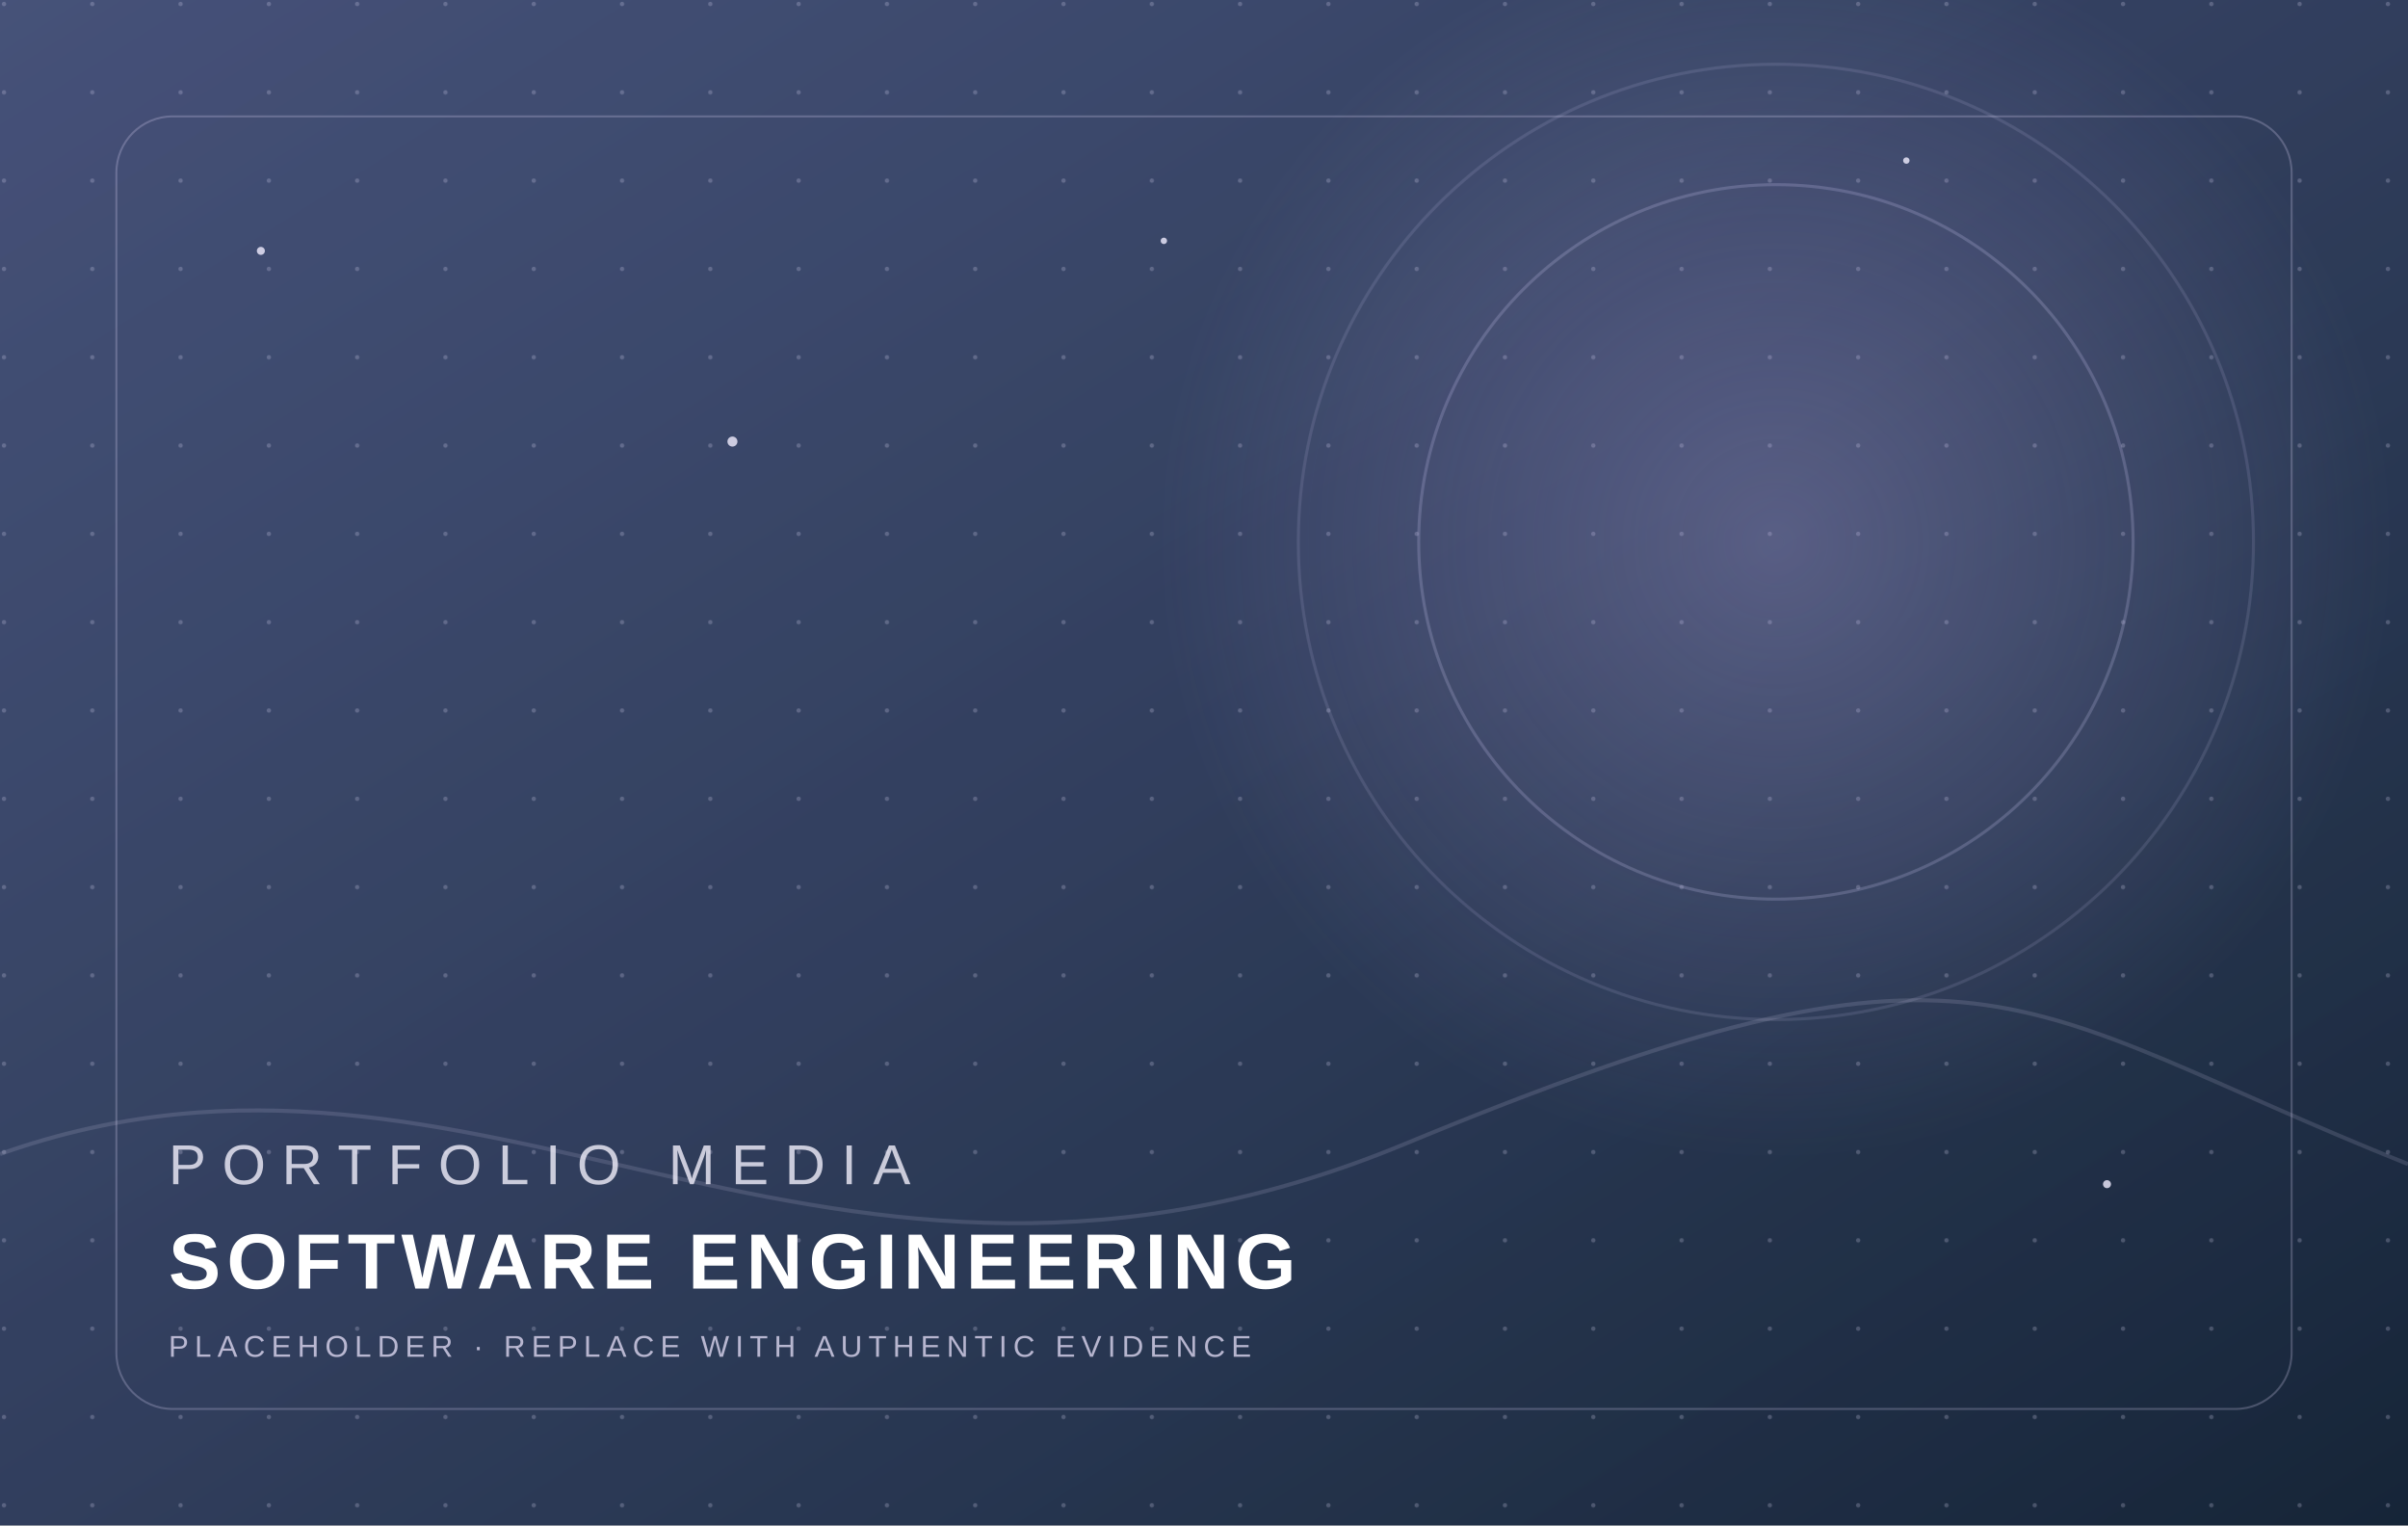
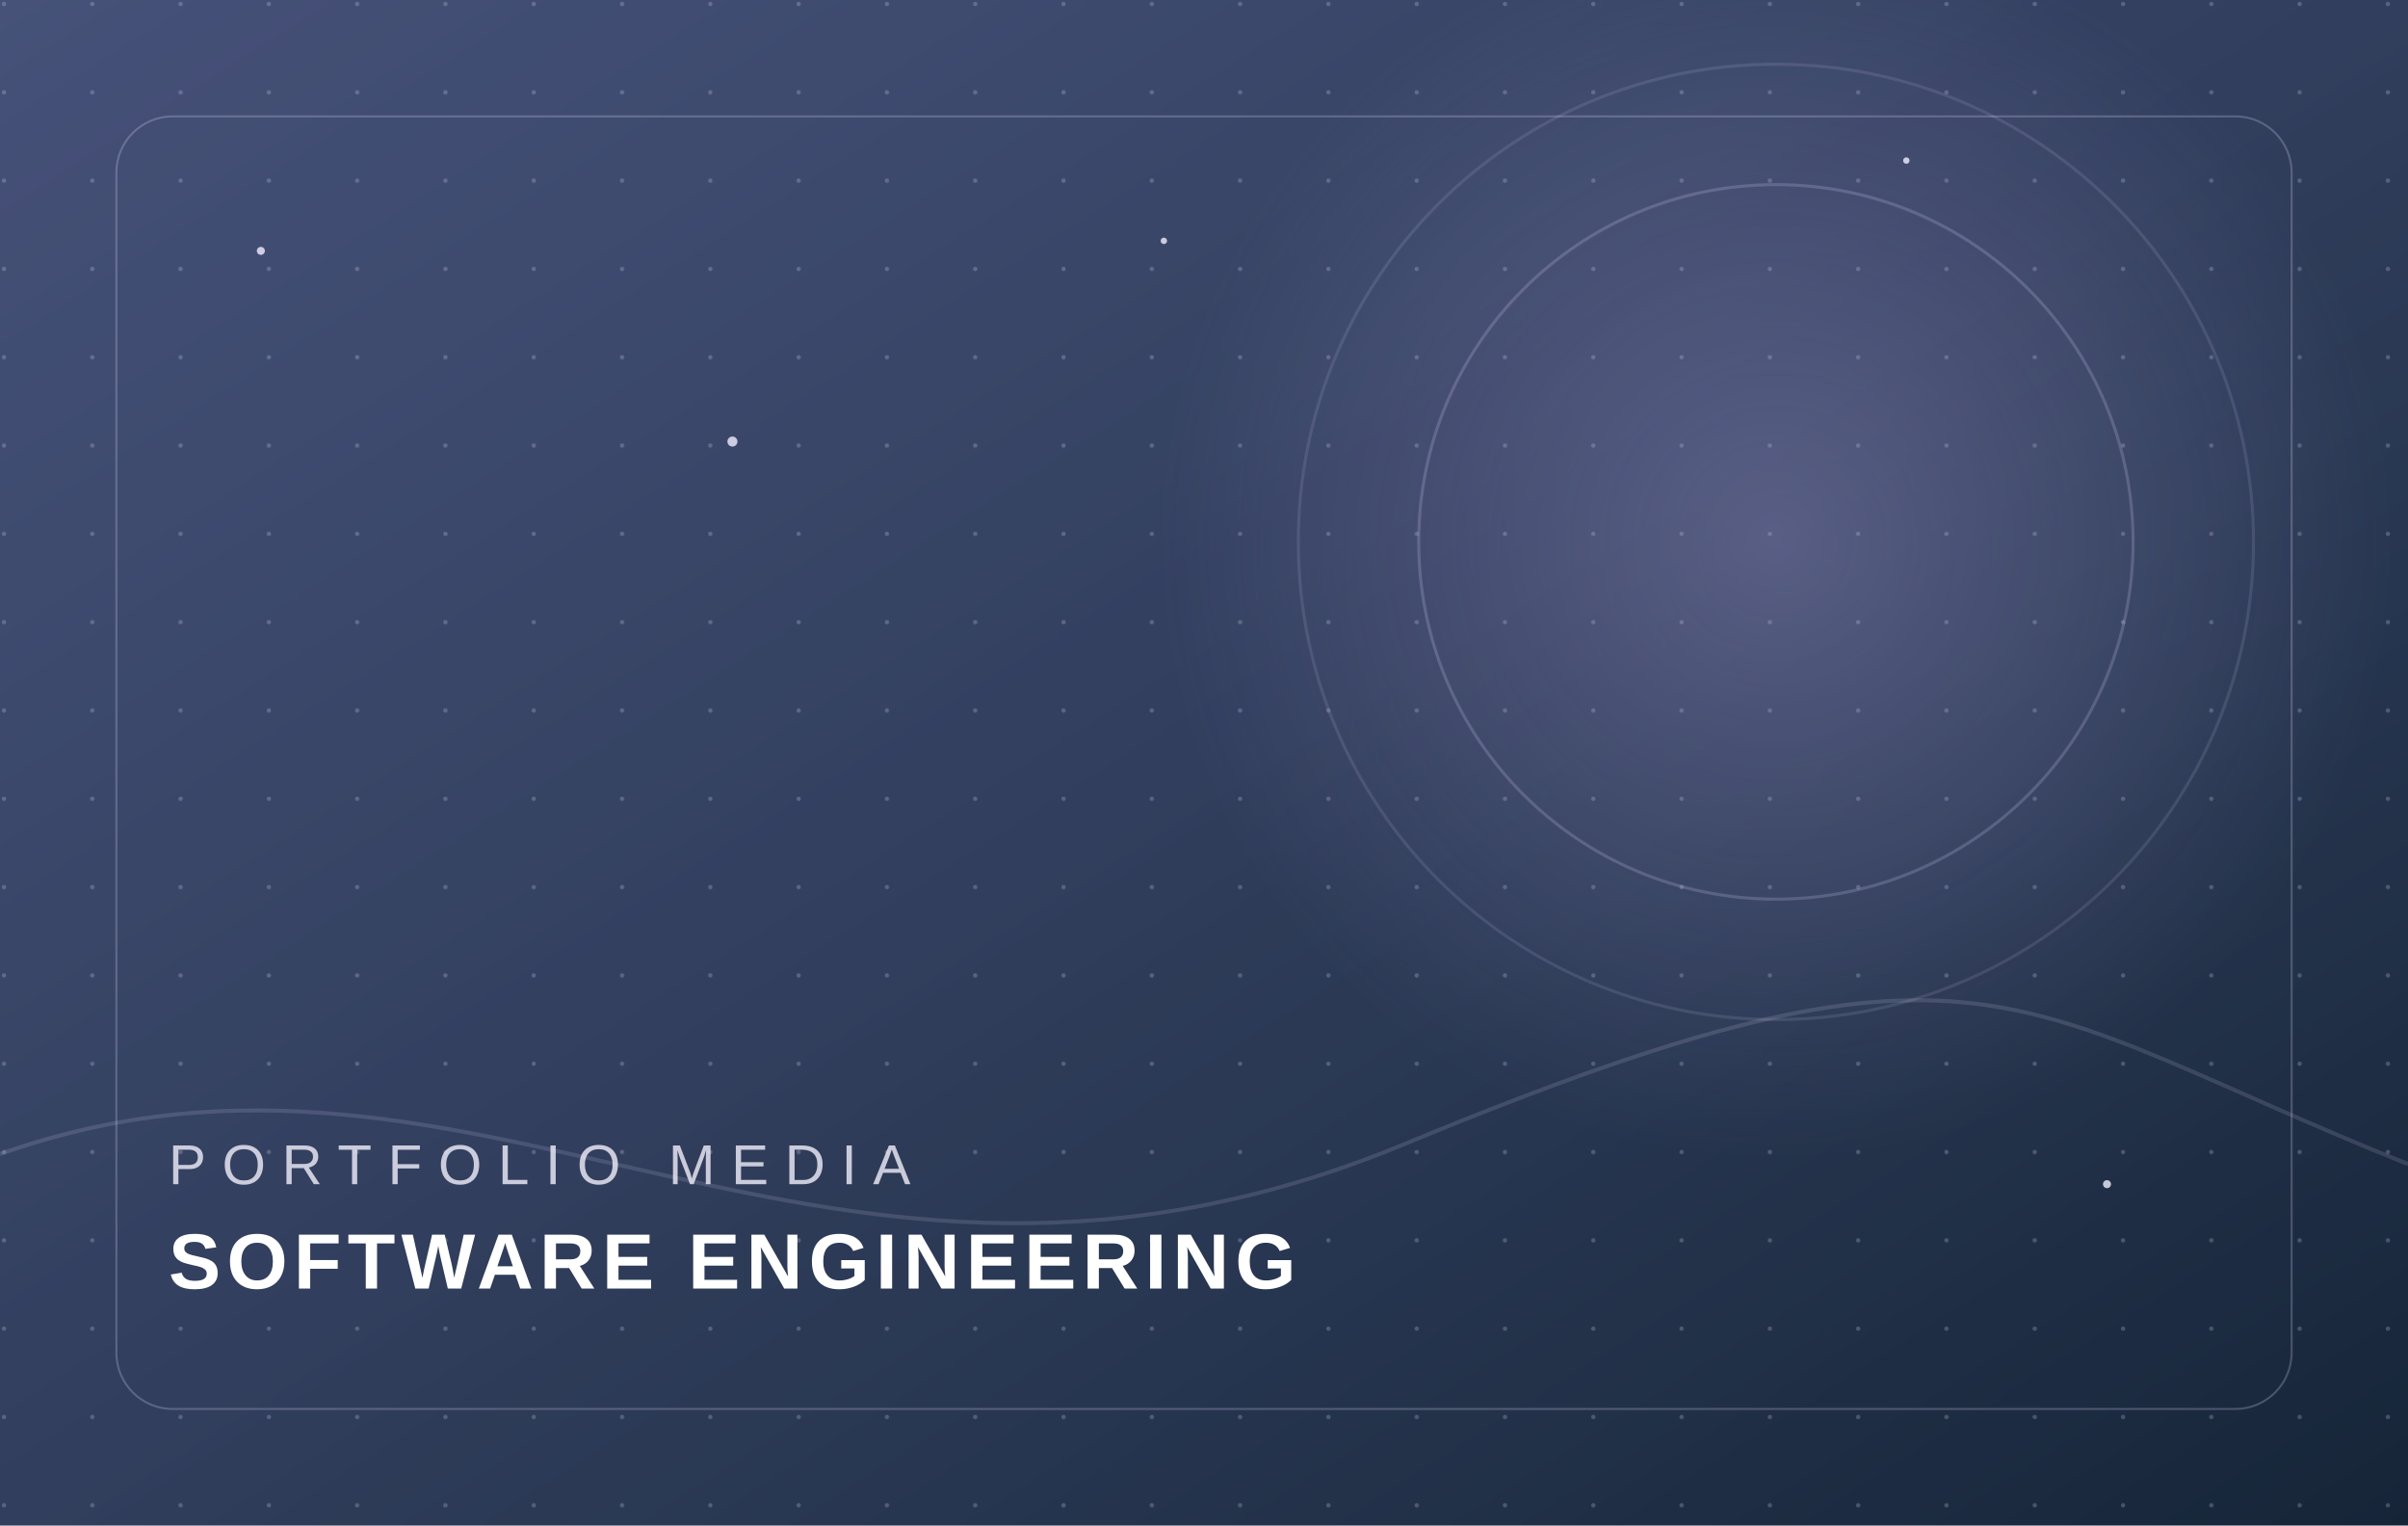
- <svg xmlns="http://www.w3.org/2000/svg" viewBox="0 0 1200 760" role="img" aria-label="Placeholder image for SOFTWARE ENGINEERING">
+ <svg xmlns="http://www.w3.org/2000/svg" viewBox="0 0 1200 760" role="img" aria-label="Cover image for SOFTWARE ENGINEERING">
  <defs>
    <linearGradient id="g" x1="0" y1="0" x2="1" y2="1">
      <stop offset="0" stop-color="#6D80B9" stop-opacity=".8" />
      <stop offset="1" stop-color="#172C40" />
    </linearGradient>
    <radialGradient id="r">
      <stop offset="0" stop-color="#C5B7F4" stop-opacity=".28" />
      <stop offset="1" stop-color="#C5B7F4" stop-opacity="0" />
    </radialGradient>
    <pattern id="p" width="44" height="44" patternUnits="userSpaceOnUse">
      <circle cx="2" cy="2" r="1.1" fill="#E8E4FF" opacity=".22" />
    </pattern>
  </defs>
  <rect width="1200" height="760" fill="#101221" />
  <rect width="1200" height="760" fill="url(#g)" opacity=".72" />
  <rect width="1200" height="760" fill="url(#p)" />
  <circle cx="885" cy="270" r="310" fill="url(#r)" />
  <circle cx="885" cy="270" r="178" fill="none" stroke="#DCD4FF" stroke-opacity=".20" stroke-width="1.5" />
  <circle cx="885" cy="270" r="238" fill="none" stroke="#DCD4FF" stroke-opacity=".12" stroke-width="1.5" />
  <path d="M0 575 C240 490 410 690 700 570 S1000 500 1200 580" stroke="#E6DEFF" stroke-opacity=".14" stroke-width="2" fill="none" />
  <g fill="#F1EDFF" opacity=".8">
    <circle cx="130" cy="125" r="2" />
    <circle cx="365" cy="220" r="2.5" />
    <circle cx="580" cy="120" r="1.6" />
    <circle cx="1050" cy="590" r="2" />
    <circle cx="950" cy="80" r="1.6" />
  </g>
  <rect x="58" y="58" width="1084" height="644" rx="28" fill="none" stroke="#E5DFFF" stroke-opacity=".24" />
  <text x="84" y="590" fill="#F6F3FF" font-family="Arial, sans-serif" font-size="28" letter-spacing="8" opacity=".78">PORTFOLIO MEDIA</text>
  <text x="84" y="642" fill="#FFFFFF" font-family="Arial, sans-serif" font-weight="700" font-size="39" letter-spacing="3">SOFTWARE ENGINEERING</text>
-   <text x="84" y="676" fill="#E3DDF6" font-family="Arial, sans-serif" font-size="15" letter-spacing="3" opacity=".76">PLACEHOLDER · REPLACE WITH AUTHENTIC EVIDENCE</text>
</svg>
